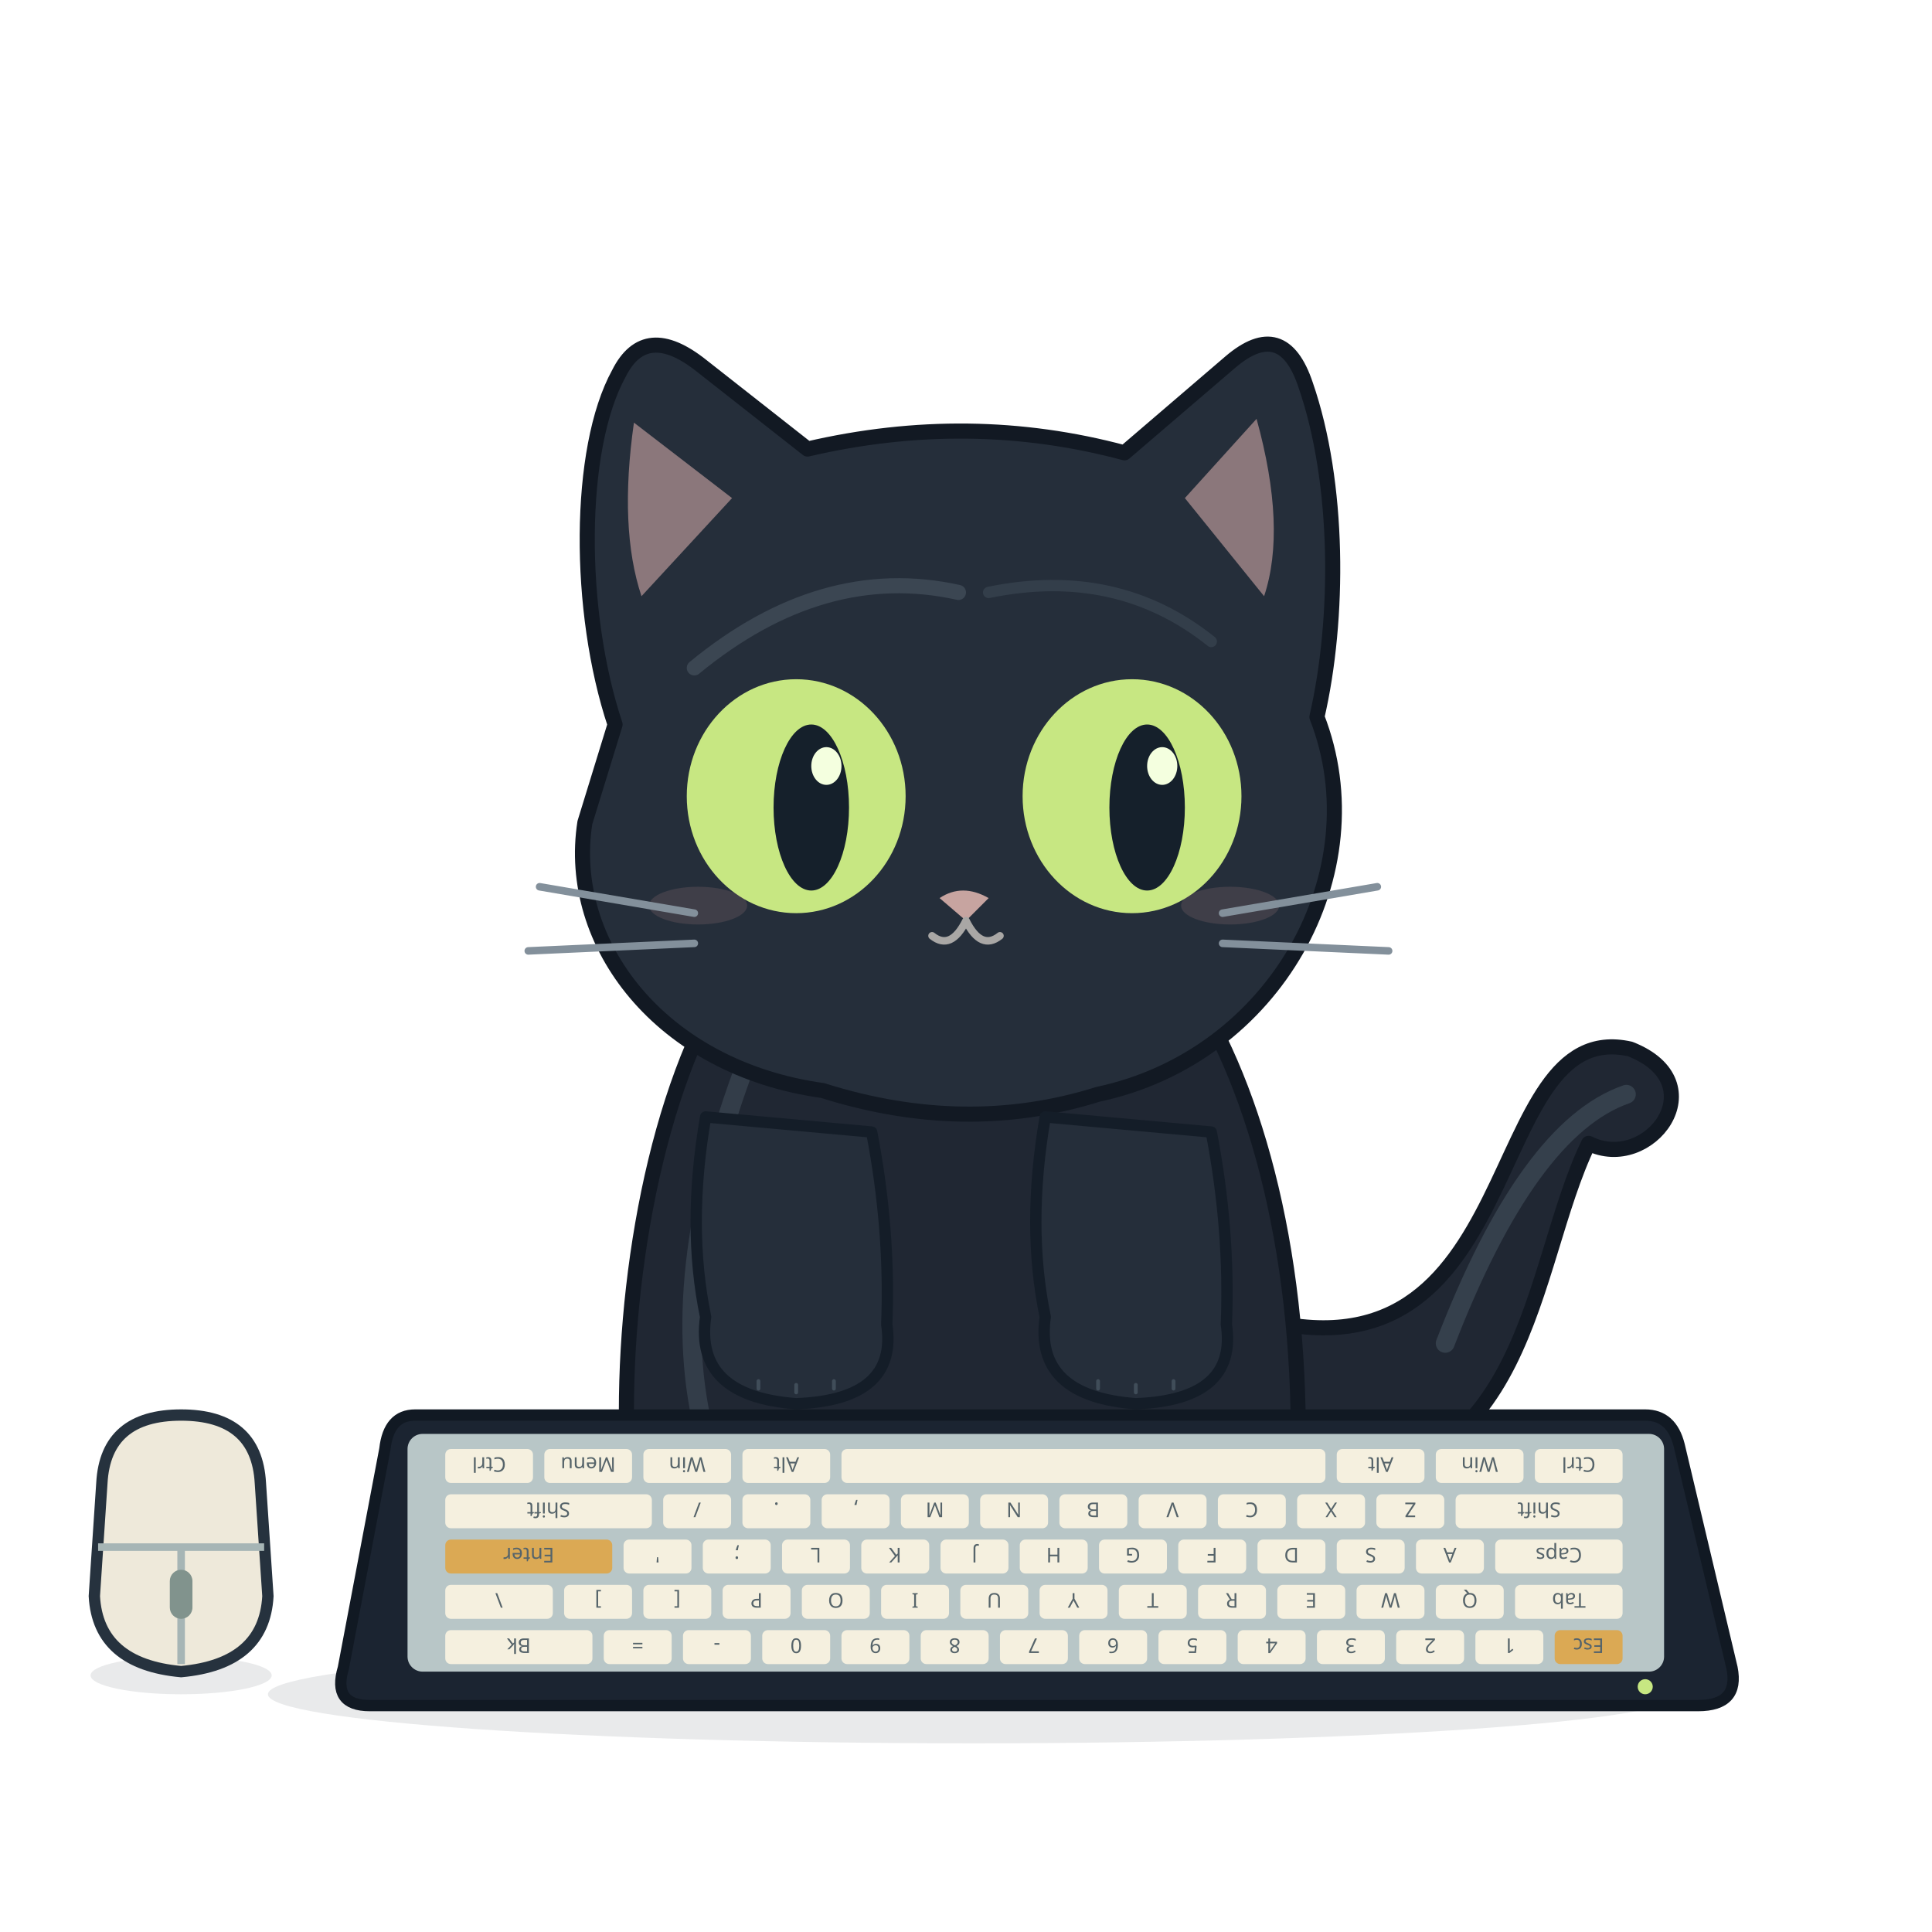
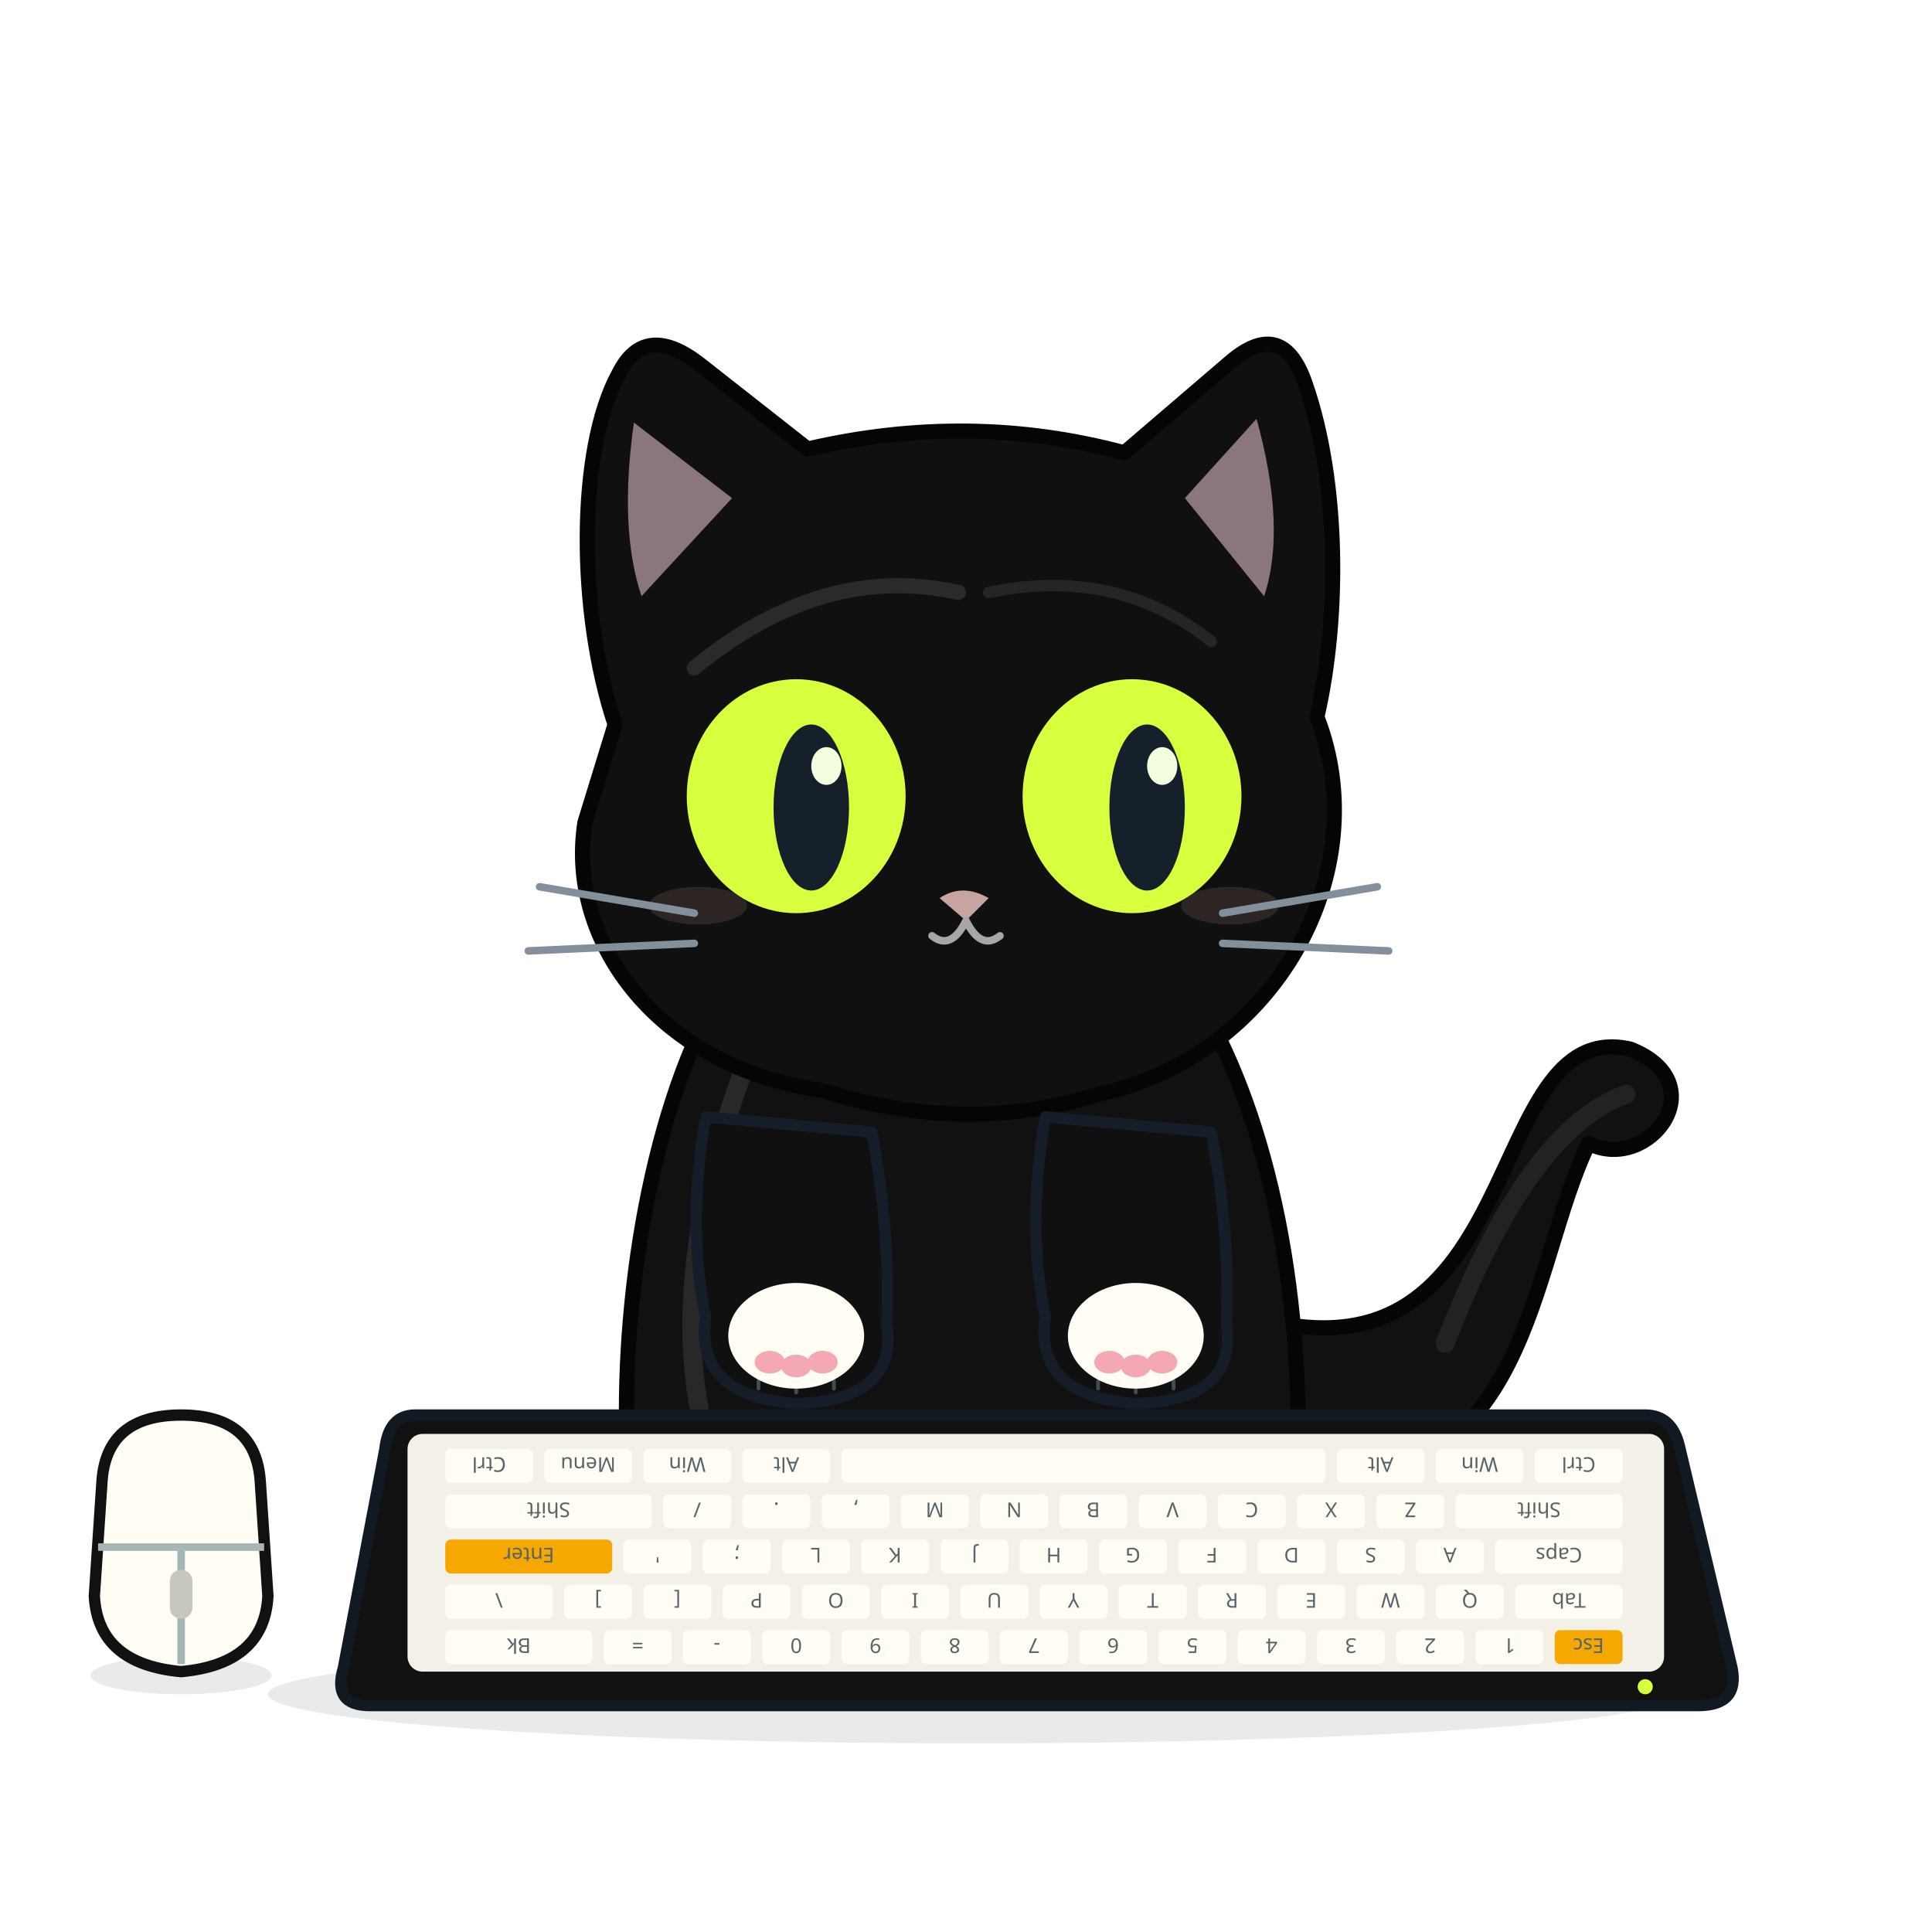
<svg xmlns="http://www.w3.org/2000/svg" width="512" height="512" viewBox="0 0 512 512">
  <ellipse cx="258" cy="449" rx="187" ry="13" fill="#17212d18" />
-   <path d="M 332 349 C 406 370 392 269 432 278 C 455 287 437 311 421 303 C 405 336 406 395 345 393 Z" fill="#202733" stroke="#121923" stroke-width="4" stroke-linejoin="round" />
-   <path d="M 383 356 Q 405 299 431 290" fill="none" stroke="#35404c" stroke-width="5" stroke-linecap="round" />
-   <path d="M 198 252 C 176 280 166 332 166 374 Q 163 407 195 413 L 316 413 Q 349 410 344 374 C 343 321 329 278 310 254 Z" fill="#202733" stroke="#121923" stroke-width="4" stroke-linecap="round" stroke-linejoin="round" />
-   <path d="M 198 281 Q 176 339 187 381" fill="none" stroke="#333d49" stroke-width="5" stroke-linecap="round" stroke-linejoin="round" />
+   <path d="M 332 349 C 406 370 392 269 432 278 C 455 287 437 311 421 303 C 405 336 406 395 345 393 Z" fill="#111111" stroke="#050505" stroke-width="4" stroke-linejoin="round" />
+   <path d="M 383 356 Q 405 299 431 290" fill="none" stroke="#222222" stroke-width="5" stroke-linecap="round" />
+   <path d="M 198 252 C 176 280 166 332 166 374 Q 163 407 195 413 L 316 413 Q 349 410 344 374 C 343 321 329 278 310 254 Z" fill="#111111" stroke="#050505" stroke-width="4" stroke-linecap="round" stroke-linejoin="round" />
+   <path d="M 198 281 Q 176 339 187 381" fill="none" stroke="#282828" stroke-width="5" stroke-linecap="round" stroke-linejoin="round" />
  <ellipse cx="210" cy="398" rx="36" ry="20" fill="#151d28" />
  <ellipse cx="303" cy="398" rx="36" ry="20" fill="#151d28" />
-   <path d="M 163 192 C 153 162 153 119 164 99 Q 171 85 186 97 L 214 119 Q 257 109 298 120 L 326 96 Q 340 84 346 102 C 355 128 355 164 349 190 C 365 231 338 280 291 290 Q 256 301 218 289 C 175 283 150 250 155 218 Z" fill="#252e3a" stroke="#121923" stroke-width="4" stroke-linecap="round" stroke-linejoin="round" />
+   <path d="M 163 192 C 153 162 153 119 164 99 Q 171 85 186 97 L 214 119 Q 257 109 298 120 L 326 96 Q 340 84 346 102 C 355 128 355 164 349 190 C 365 231 338 280 291 290 Q 256 301 218 289 C 175 283 150 250 155 218 Z" fill="#101010" stroke="#050505" stroke-width="4" stroke-linecap="round" stroke-linejoin="round" />
  <path d="M 168 112 Q 164 140 170 158 L 194 132 Z" fill="#8b777b" stroke="none" stroke-width="1" stroke-linecap="round" stroke-linejoin="round" />
  <path d="M 333 111 Q 341 140 335 158 L 314 132 Z" fill="#8b777b" stroke="none" stroke-width="1" stroke-linecap="round" stroke-linejoin="round" />
-   <path d="M 184 177 Q 218 149 254 157" fill="none" stroke="#3b4652" stroke-width="4" stroke-linecap="round" stroke-linejoin="round" />
-   <path d="M 262 157 Q 296 150 321 170" fill="none" stroke="#333e4a" stroke-width="3" stroke-linecap="round" stroke-linejoin="round" />
-   <ellipse cx="211" cy="211" rx="29" ry="31" fill="#c7e782" />
+   <path d="M 184 177 Q 218 149 254 157" fill="none" stroke="#2a2a2a" stroke-width="4" stroke-linecap="round" stroke-linejoin="round" />
+   <path d="M 262 157 Q 296 150 321 170" fill="none" stroke="#252525" stroke-width="3" stroke-linecap="round" stroke-linejoin="round" />
+   <ellipse cx="211" cy="211" rx="29" ry="31" fill="#d8ff3e" />
  <ellipse cx="215" cy="214" rx="10" ry="22" fill="#15202b" />
  <ellipse cx="219" cy="203" rx="4" ry="5" fill="#f4ffdf" />
-   <ellipse cx="300" cy="211" rx="29" ry="31" fill="#c7e782" />
+   <ellipse cx="300" cy="211" rx="29" ry="31" fill="#d8ff3e" />
  <ellipse cx="304" cy="214" rx="10" ry="22" fill="#15202b" />
  <ellipse cx="308" cy="203" rx="4" ry="5" fill="#f4ffdf" />
  <ellipse cx="185" cy="240" rx="13" ry="5" fill="#db9e9e24" />
  <ellipse cx="326" cy="240" rx="13" ry="5" fill="#db9e9e24" />
  <path d="M 249 238 Q 255 234 262 238 L 256 244 Z" fill="#c7a4a0" stroke="none" stroke-width="1" stroke-linecap="round" stroke-linejoin="round" />
  <path d="M 256 244 Q 252 252 247 248 M 256 244 Q 260 252 265 248" fill="none" stroke="#a9a7a5" stroke-width="2" stroke-linecap="round" stroke-linejoin="round" />
  <path d="M 184 242 L 143 235" fill="none" stroke="#83909b" stroke-width="2" stroke-linecap="round" stroke-linejoin="round" />
  <path d="M 184 250 L 140 252" fill="none" stroke="#83909b" stroke-width="2" stroke-linecap="round" stroke-linejoin="round" />
  <path d="M 324 242 L 365 235" fill="none" stroke="#83909b" stroke-width="2" stroke-linecap="round" stroke-linejoin="round" />
  <path d="M 324 250 L 368 252" fill="none" stroke="#83909b" stroke-width="2" stroke-linecap="round" stroke-linejoin="round" />
-   <path d="M 110 375 L 436 375 Q 443 375 445 383 L 459 442 Q 461 452 450 452 L 98 452 Q 88 452 91 442 L 102 384 Q 103 375 110 375 Z" fill="#1b2431" stroke="#111923" stroke-width="3" stroke-linecap="round" stroke-linejoin="round" />
-   <rect x="108" y="380" width="333" height="63" rx="4" fill="#b8c6c7" />
+   <path d="M 110 375 L 436 375 Q 443 375 445 383 L 459 442 Q 461 452 450 452 L 98 452 Q 88 452 91 442 L 102 384 Q 103 375 110 375 Z" fill="#111111" stroke="#111923" stroke-width="3" stroke-linecap="round" stroke-linejoin="round" />
+   <rect x="108" y="380" width="333" height="63" rx="4" fill="#f3f0e8" />
  <g transform="rotate(180 275 409)">
-     <rect x="120" y="377" width="18" height="9" rx="1.5" fill="#dba954" />
+     <rect x="120" y="377" width="18" height="9" rx="1.5" fill="#f4a800" />
    <text x="129.0" y="383.8" text-anchor="middle" font-family="sans-serif" font-size="5.4" fill="#56646a">Esc</text>
-     <rect x="141" y="377" width="18" height="9" rx="1.5" fill="#f5f0df" />
+     <rect x="141" y="377" width="18" height="9" rx="1.5" fill="#fffdf4" />
    <text x="150.0" y="383.8" text-anchor="middle" font-family="sans-serif" font-size="5.4" fill="#56646a">1</text>
-     <rect x="162" y="377" width="18" height="9" rx="1.5" fill="#f5f0df" />
+     <rect x="162" y="377" width="18" height="9" rx="1.5" fill="#fffdf4" />
    <text x="171.0" y="383.8" text-anchor="middle" font-family="sans-serif" font-size="5.4" fill="#56646a">2</text>
-     <rect x="183" y="377" width="18" height="9" rx="1.5" fill="#f5f0df" />
+     <rect x="183" y="377" width="18" height="9" rx="1.5" fill="#fffdf4" />
    <text x="192.0" y="383.8" text-anchor="middle" font-family="sans-serif" font-size="5.4" fill="#56646a">3</text>
-     <rect x="204" y="377" width="18" height="9" rx="1.5" fill="#f5f0df" />
+     <rect x="204" y="377" width="18" height="9" rx="1.5" fill="#fffdf4" />
    <text x="213.0" y="383.8" text-anchor="middle" font-family="sans-serif" font-size="5.4" fill="#56646a">4</text>
-     <rect x="225" y="377" width="18" height="9" rx="1.5" fill="#f5f0df" />
+     <rect x="225" y="377" width="18" height="9" rx="1.5" fill="#fffdf4" />
    <text x="234.0" y="383.8" text-anchor="middle" font-family="sans-serif" font-size="5.4" fill="#56646a">5</text>
-     <rect x="246" y="377" width="18" height="9" rx="1.5" fill="#f5f0df" />
+     <rect x="246" y="377" width="18" height="9" rx="1.5" fill="#fffdf4" />
    <text x="255.0" y="383.8" text-anchor="middle" font-family="sans-serif" font-size="5.4" fill="#56646a">6</text>
-     <rect x="267" y="377" width="18" height="9" rx="1.5" fill="#f5f0df" />
+     <rect x="267" y="377" width="18" height="9" rx="1.5" fill="#fffdf4" />
    <text x="276.0" y="383.8" text-anchor="middle" font-family="sans-serif" font-size="5.4" fill="#56646a">7</text>
-     <rect x="288" y="377" width="18" height="9" rx="1.5" fill="#f5f0df" />
+     <rect x="288" y="377" width="18" height="9" rx="1.5" fill="#fffdf4" />
    <text x="297.0" y="383.8" text-anchor="middle" font-family="sans-serif" font-size="5.4" fill="#56646a">8</text>
-     <rect x="309" y="377" width="18" height="9" rx="1.5" fill="#f5f0df" />
+     <rect x="309" y="377" width="18" height="9" rx="1.5" fill="#fffdf4" />
    <text x="318.0" y="383.8" text-anchor="middle" font-family="sans-serif" font-size="5.4" fill="#56646a">9</text>
-     <rect x="330" y="377" width="18" height="9" rx="1.5" fill="#f5f0df" />
+     <rect x="330" y="377" width="18" height="9" rx="1.5" fill="#fffdf4" />
    <text x="339.0" y="383.8" text-anchor="middle" font-family="sans-serif" font-size="5.4" fill="#56646a">0</text>
-     <rect x="351" y="377" width="18" height="9" rx="1.5" fill="#f5f0df" />
+     <rect x="351" y="377" width="18" height="9" rx="1.5" fill="#fffdf4" />
    <text x="360.0" y="383.8" text-anchor="middle" font-family="sans-serif" font-size="5.4" fill="#56646a">-</text>
-     <rect x="372" y="377" width="18" height="9" rx="1.5" fill="#f5f0df" />
+     <rect x="372" y="377" width="18" height="9" rx="1.5" fill="#fffdf4" />
    <text x="381.0" y="383.8" text-anchor="middle" font-family="sans-serif" font-size="5.4" fill="#56646a">=</text>
-     <rect x="393" y="377" width="39" height="9" rx="1.5" fill="#f5f0df" />
+     <rect x="393" y="377" width="39" height="9" rx="1.5" fill="#fffdf4" />
    <text x="412.5" y="383.8" text-anchor="middle" font-family="sans-serif" font-size="5.4" fill="#56646a">Bk</text>
-     <rect x="120" y="389" width="28.5" height="9" rx="1.5" fill="#f5f0df" />
+     <rect x="120" y="389" width="28.5" height="9" rx="1.5" fill="#fffdf4" />
    <text x="134.25" y="395.8" text-anchor="middle" font-family="sans-serif" font-size="5.4" fill="#56646a">Tab</text>
-     <rect x="151.5" y="389" width="18" height="9" rx="1.5" fill="#f5f0df" />
+     <rect x="151.5" y="389" width="18" height="9" rx="1.5" fill="#fffdf4" />
    <text x="160.5" y="395.8" text-anchor="middle" font-family="sans-serif" font-size="5.4" fill="#56646a">Q</text>
-     <rect x="172.5" y="389" width="18" height="9" rx="1.5" fill="#f5f0df" />
+     <rect x="172.5" y="389" width="18" height="9" rx="1.5" fill="#fffdf4" />
    <text x="181.5" y="395.8" text-anchor="middle" font-family="sans-serif" font-size="5.4" fill="#56646a">W</text>
-     <rect x="193.5" y="389" width="18" height="9" rx="1.5" fill="#f5f0df" />
+     <rect x="193.5" y="389" width="18" height="9" rx="1.5" fill="#fffdf4" />
    <text x="202.5" y="395.8" text-anchor="middle" font-family="sans-serif" font-size="5.4" fill="#56646a">E</text>
-     <rect x="214.5" y="389" width="18" height="9" rx="1.5" fill="#f5f0df" />
+     <rect x="214.5" y="389" width="18" height="9" rx="1.5" fill="#fffdf4" />
    <text x="223.5" y="395.8" text-anchor="middle" font-family="sans-serif" font-size="5.4" fill="#56646a">R</text>
-     <rect x="235.5" y="389" width="18" height="9" rx="1.5" fill="#f5f0df" />
+     <rect x="235.5" y="389" width="18" height="9" rx="1.5" fill="#fffdf4" />
    <text x="244.5" y="395.8" text-anchor="middle" font-family="sans-serif" font-size="5.4" fill="#56646a">T</text>
-     <rect x="256.5" y="389" width="18" height="9" rx="1.5" fill="#f5f0df" />
+     <rect x="256.5" y="389" width="18" height="9" rx="1.5" fill="#fffdf4" />
    <text x="265.5" y="395.8" text-anchor="middle" font-family="sans-serif" font-size="5.4" fill="#56646a">Y</text>
-     <rect x="277.5" y="389" width="18" height="9" rx="1.5" fill="#f5f0df" />
+     <rect x="277.5" y="389" width="18" height="9" rx="1.5" fill="#fffdf4" />
    <text x="286.5" y="395.8" text-anchor="middle" font-family="sans-serif" font-size="5.4" fill="#56646a">U</text>
-     <rect x="298.5" y="389" width="18" height="9" rx="1.5" fill="#f5f0df" />
+     <rect x="298.5" y="389" width="18" height="9" rx="1.5" fill="#fffdf4" />
    <text x="307.5" y="395.8" text-anchor="middle" font-family="sans-serif" font-size="5.4" fill="#56646a">I</text>
-     <rect x="319.5" y="389" width="18" height="9" rx="1.5" fill="#f5f0df" />
+     <rect x="319.5" y="389" width="18" height="9" rx="1.5" fill="#fffdf4" />
    <text x="328.5" y="395.8" text-anchor="middle" font-family="sans-serif" font-size="5.4" fill="#56646a">O</text>
-     <rect x="340.5" y="389" width="18" height="9" rx="1.5" fill="#f5f0df" />
+     <rect x="340.5" y="389" width="18" height="9" rx="1.5" fill="#fffdf4" />
    <text x="349.5" y="395.8" text-anchor="middle" font-family="sans-serif" font-size="5.4" fill="#56646a">P</text>
-     <rect x="361.5" y="389" width="18" height="9" rx="1.5" fill="#f5f0df" />
+     <rect x="361.5" y="389" width="18" height="9" rx="1.5" fill="#fffdf4" />
    <text x="370.5" y="395.8" text-anchor="middle" font-family="sans-serif" font-size="5.4" fill="#56646a">[</text>
-     <rect x="382.5" y="389" width="18" height="9" rx="1.5" fill="#f5f0df" />
+     <rect x="382.5" y="389" width="18" height="9" rx="1.5" fill="#fffdf4" />
    <text x="391.5" y="395.8" text-anchor="middle" font-family="sans-serif" font-size="5.4" fill="#56646a">]</text>
-     <rect x="403.5" y="389" width="28.5" height="9" rx="1.5" fill="#f5f0df" />
+     <rect x="403.5" y="389" width="28.5" height="9" rx="1.5" fill="#fffdf4" />
    <text x="417.75" y="395.8" text-anchor="middle" font-family="sans-serif" font-size="5.4" fill="#56646a">\</text>
-     <rect x="120" y="401" width="33.75" height="9" rx="1.5" fill="#f5f0df" />
+     <rect x="120" y="401" width="33.75" height="9" rx="1.5" fill="#fffdf4" />
    <text x="136.875" y="407.8" text-anchor="middle" font-family="sans-serif" font-size="5.4" fill="#56646a">Caps</text>
-     <rect x="156.75" y="401" width="18" height="9" rx="1.5" fill="#f5f0df" />
+     <rect x="156.75" y="401" width="18" height="9" rx="1.5" fill="#fffdf4" />
    <text x="165.75" y="407.8" text-anchor="middle" font-family="sans-serif" font-size="5.4" fill="#56646a">A</text>
-     <rect x="177.75" y="401" width="18" height="9" rx="1.5" fill="#f5f0df" />
+     <rect x="177.75" y="401" width="18" height="9" rx="1.5" fill="#fffdf4" />
    <text x="186.75" y="407.8" text-anchor="middle" font-family="sans-serif" font-size="5.4" fill="#56646a">S</text>
-     <rect x="198.75" y="401" width="18" height="9" rx="1.5" fill="#f5f0df" />
+     <rect x="198.75" y="401" width="18" height="9" rx="1.5" fill="#fffdf4" />
    <text x="207.75" y="407.8" text-anchor="middle" font-family="sans-serif" font-size="5.4" fill="#56646a">D</text>
-     <rect x="219.75" y="401" width="18" height="9" rx="1.5" fill="#f5f0df" />
+     <rect x="219.75" y="401" width="18" height="9" rx="1.5" fill="#fffdf4" />
    <text x="228.75" y="407.8" text-anchor="middle" font-family="sans-serif" font-size="5.4" fill="#56646a">F</text>
-     <rect x="240.75" y="401" width="18" height="9" rx="1.5" fill="#f5f0df" />
+     <rect x="240.75" y="401" width="18" height="9" rx="1.5" fill="#fffdf4" />
    <text x="249.75" y="407.8" text-anchor="middle" font-family="sans-serif" font-size="5.4" fill="#56646a">G</text>
-     <rect x="261.75" y="401" width="18" height="9" rx="1.5" fill="#f5f0df" />
+     <rect x="261.75" y="401" width="18" height="9" rx="1.5" fill="#fffdf4" />
    <text x="270.75" y="407.8" text-anchor="middle" font-family="sans-serif" font-size="5.4" fill="#56646a">H</text>
-     <rect x="282.75" y="401" width="18" height="9" rx="1.5" fill="#f5f0df" />
+     <rect x="282.75" y="401" width="18" height="9" rx="1.5" fill="#fffdf4" />
    <text x="291.75" y="407.8" text-anchor="middle" font-family="sans-serif" font-size="5.4" fill="#56646a">J</text>
-     <rect x="303.75" y="401" width="18" height="9" rx="1.5" fill="#f5f0df" />
+     <rect x="303.75" y="401" width="18" height="9" rx="1.5" fill="#fffdf4" />
    <text x="312.75" y="407.8" text-anchor="middle" font-family="sans-serif" font-size="5.4" fill="#56646a">K</text>
-     <rect x="324.75" y="401" width="18" height="9" rx="1.5" fill="#f5f0df" />
+     <rect x="324.75" y="401" width="18" height="9" rx="1.5" fill="#fffdf4" />
    <text x="333.75" y="407.8" text-anchor="middle" font-family="sans-serif" font-size="5.4" fill="#56646a">L</text>
-     <rect x="345.75" y="401" width="18" height="9" rx="1.5" fill="#f5f0df" />
+     <rect x="345.75" y="401" width="18" height="9" rx="1.5" fill="#fffdf4" />
    <text x="354.75" y="407.8" text-anchor="middle" font-family="sans-serif" font-size="5.4" fill="#56646a">;</text>
-     <rect x="366.75" y="401" width="18" height="9" rx="1.5" fill="#f5f0df" />
+     <rect x="366.75" y="401" width="18" height="9" rx="1.5" fill="#fffdf4" />
    <text x="375.75" y="407.8" text-anchor="middle" font-family="sans-serif" font-size="5.4" fill="#56646a">'</text>
-     <rect x="387.75" y="401" width="44.25" height="9" rx="1.5" fill="#dba954" />
+     <rect x="387.75" y="401" width="44.25" height="9" rx="1.5" fill="#f4a800" />
    <text x="409.875" y="407.8" text-anchor="middle" font-family="sans-serif" font-size="5.4" fill="#56646a">Enter</text>
-     <rect x="120" y="413" width="44.25" height="9" rx="1.5" fill="#f5f0df" />
+     <rect x="120" y="413" width="44.25" height="9" rx="1.5" fill="#fffdf4" />
    <text x="142.125" y="419.8" text-anchor="middle" font-family="sans-serif" font-size="5.4" fill="#56646a">Shift</text>
-     <rect x="167.25" y="413" width="18" height="9" rx="1.5" fill="#f5f0df" />
+     <rect x="167.25" y="413" width="18" height="9" rx="1.5" fill="#fffdf4" />
    <text x="176.25" y="419.8" text-anchor="middle" font-family="sans-serif" font-size="5.4" fill="#56646a">Z</text>
-     <rect x="188.25" y="413" width="18" height="9" rx="1.5" fill="#f5f0df" />
+     <rect x="188.25" y="413" width="18" height="9" rx="1.5" fill="#fffdf4" />
    <text x="197.25" y="419.8" text-anchor="middle" font-family="sans-serif" font-size="5.4" fill="#56646a">X</text>
-     <rect x="209.25" y="413" width="18" height="9" rx="1.5" fill="#f5f0df" />
+     <rect x="209.25" y="413" width="18" height="9" rx="1.5" fill="#fffdf4" />
    <text x="218.25" y="419.8" text-anchor="middle" font-family="sans-serif" font-size="5.4" fill="#56646a">C</text>
-     <rect x="230.25" y="413" width="18" height="9" rx="1.5" fill="#f5f0df" />
+     <rect x="230.25" y="413" width="18" height="9" rx="1.5" fill="#fffdf4" />
    <text x="239.25" y="419.8" text-anchor="middle" font-family="sans-serif" font-size="5.4" fill="#56646a">V</text>
-     <rect x="251.25" y="413" width="18" height="9" rx="1.5" fill="#f5f0df" />
+     <rect x="251.25" y="413" width="18" height="9" rx="1.5" fill="#fffdf4" />
    <text x="260.25" y="419.8" text-anchor="middle" font-family="sans-serif" font-size="5.4" fill="#56646a">B</text>
-     <rect x="272.25" y="413" width="18" height="9" rx="1.5" fill="#f5f0df" />
+     <rect x="272.25" y="413" width="18" height="9" rx="1.5" fill="#fffdf4" />
    <text x="281.25" y="419.8" text-anchor="middle" font-family="sans-serif" font-size="5.4" fill="#56646a">N</text>
-     <rect x="293.25" y="413" width="18" height="9" rx="1.5" fill="#f5f0df" />
+     <rect x="293.25" y="413" width="18" height="9" rx="1.5" fill="#fffdf4" />
    <text x="302.25" y="419.8" text-anchor="middle" font-family="sans-serif" font-size="5.4" fill="#56646a">M</text>
-     <rect x="314.25" y="413" width="18" height="9" rx="1.5" fill="#f5f0df" />
+     <rect x="314.25" y="413" width="18" height="9" rx="1.5" fill="#fffdf4" />
    <text x="323.25" y="419.8" text-anchor="middle" font-family="sans-serif" font-size="5.4" fill="#56646a">,</text>
-     <rect x="335.25" y="413" width="18" height="9" rx="1.5" fill="#f5f0df" />
+     <rect x="335.25" y="413" width="18" height="9" rx="1.5" fill="#fffdf4" />
    <text x="344.25" y="419.8" text-anchor="middle" font-family="sans-serif" font-size="5.4" fill="#56646a">.</text>
-     <rect x="356.25" y="413" width="18" height="9" rx="1.5" fill="#f5f0df" />
+     <rect x="356.25" y="413" width="18" height="9" rx="1.5" fill="#fffdf4" />
    <text x="365.25" y="419.8" text-anchor="middle" font-family="sans-serif" font-size="5.4" fill="#56646a">/</text>
-     <rect x="377.25" y="413" width="54.75" height="9" rx="1.5" fill="#f5f0df" />
+     <rect x="377.25" y="413" width="54.75" height="9" rx="1.5" fill="#fffdf4" />
    <text x="404.625" y="419.8" text-anchor="middle" font-family="sans-serif" font-size="5.4" fill="#56646a">Shift</text>
-     <rect x="120" y="425" width="23.25" height="9" rx="1.5" fill="#f5f0df" />
+     <rect x="120" y="425" width="23.25" height="9" rx="1.5" fill="#fffdf4" />
    <text x="131.625" y="431.8" text-anchor="middle" font-family="sans-serif" font-size="5.4" fill="#56646a">Ctrl</text>
-     <rect x="146.25" y="425" width="23.25" height="9" rx="1.5" fill="#f5f0df" />
+     <rect x="146.25" y="425" width="23.25" height="9" rx="1.5" fill="#fffdf4" />
    <text x="157.875" y="431.8" text-anchor="middle" font-family="sans-serif" font-size="5.4" fill="#56646a">Win</text>
-     <rect x="172.5" y="425" width="23.25" height="9" rx="1.5" fill="#f5f0df" />
+     <rect x="172.5" y="425" width="23.25" height="9" rx="1.5" fill="#fffdf4" />
    <text x="184.125" y="431.8" text-anchor="middle" font-family="sans-serif" font-size="5.4" fill="#56646a">Alt</text>
-     <rect x="198.75" y="425" width="128.25" height="9" rx="1.5" fill="#f5f0df" />
+     <rect x="198.75" y="425" width="128.25" height="9" rx="1.5" fill="#fffdf4" />
    <text x="262.875" y="431.8" text-anchor="middle" font-family="sans-serif" font-size="5.4" fill="#56646a" />
-     <rect x="330.0" y="425" width="23.25" height="9" rx="1.5" fill="#f5f0df" />
+     <rect x="330.0" y="425" width="23.25" height="9" rx="1.5" fill="#fffdf4" />
    <text x="341.625" y="431.8" text-anchor="middle" font-family="sans-serif" font-size="5.4" fill="#56646a">Alt</text>
-     <rect x="356.25" y="425" width="23.25" height="9" rx="1.5" fill="#f5f0df" />
+     <rect x="356.25" y="425" width="23.25" height="9" rx="1.5" fill="#fffdf4" />
    <text x="367.875" y="431.8" text-anchor="middle" font-family="sans-serif" font-size="5.4" fill="#56646a">Win</text>
-     <rect x="382.5" y="425" width="23.25" height="9" rx="1.5" fill="#f5f0df" />
+     <rect x="382.5" y="425" width="23.25" height="9" rx="1.5" fill="#fffdf4" />
    <text x="394.125" y="431.8" text-anchor="middle" font-family="sans-serif" font-size="5.4" fill="#56646a">Menu</text>
-     <rect x="408.75" y="425" width="23.25" height="9" rx="1.5" fill="#f5f0df" />
+     <rect x="408.75" y="425" width="23.25" height="9" rx="1.5" fill="#fffdf4" />
    <text x="420.375" y="431.8" text-anchor="middle" font-family="sans-serif" font-size="5.4" fill="#56646a">Ctrl</text>
  </g>
-   <ellipse cx="436" cy="447" rx="2" ry="2" fill="#c7e782" />
+   <ellipse cx="436" cy="447" rx="2" ry="2" fill="#d8ff3e" />
  <g transform="translate(0 0)">
    <ellipse cx="48" cy="444" rx="24" ry="5" fill="#17212d18" />
-     <path d="M 27 393 Q 28 375 48 375 Q 68 375 69 393 L 71 423 Q 70 441 48 443 Q 26 441 25 423 Z" fill="#eee9da" stroke="#26323e" stroke-width="3" />
+     <path d="M 27 393 Q 28 375 48 375 Q 68 375 69 393 L 71 423 Q 70 441 48 443 Q 26 441 25 423 Z" fill="#fffdf4" stroke="#111111" stroke-width="3" />
    <path d="M 26 410 H 70 M 48 410 V 441" fill="none" stroke="#a6b5b5" stroke-width="2" />
-     <rect x="45" y="416" width="6" height="13" rx="3" fill="#81938d" />
+     <rect x="45" y="416" width="6" height="13" rx="3" fill="#c7c7bd" />
  </g>
-   <path d="M 187 296 Q 182 325 187 349 Q 184 370 211 372 Q 238 371 235 351 Q 236 326 231 300 Z" fill="#252e3a" stroke="#141d28" stroke-width="3" stroke-linecap="round" stroke-linejoin="round" />
+   <path d="M 187 296 Q 182 325 187 349 Q 184 370 211 372 Q 238 371 235 351 Q 236 326 231 300 Z" fill="#101010" stroke="#141d28" stroke-width="3" stroke-linecap="round" stroke-linejoin="round" />
  <path d="M 201 366 l 0 2 M 211 367 l 0 2 M 221 366 l 0 2" fill="none" stroke="#404d59" stroke-width="1" stroke-linecap="round" stroke-linejoin="round" />
-   <path d="M 277 296 Q 272 325 277 349 Q 274 370 301 372 Q 328 371 325 351 Q 326 326 321 300 Z" fill="#252e3a" stroke="#141d28" stroke-width="3" stroke-linecap="round" stroke-linejoin="round" />
+   <ellipse cx="211" cy="354" rx="18" ry="14" fill="#fffdf4" />
+   <ellipse cx="204" cy="361" rx="4" ry="3" fill="#f4a8b5" />
+   <ellipse cx="211" cy="362" rx="4" ry="3" fill="#f4a8b5" />
+   <ellipse cx="218" cy="361" rx="4" ry="3" fill="#f4a8b5" />
+   <path d="M 277 296 Q 272 325 277 349 Q 274 370 301 372 Q 328 371 325 351 Q 326 326 321 300 Z" fill="#101010" stroke="#141d28" stroke-width="3" stroke-linecap="round" stroke-linejoin="round" />
  <path d="M 291 366 l 0 2 M 301 367 l 0 2 M 311 366 l 0 2" fill="none" stroke="#404d59" stroke-width="1" stroke-linecap="round" stroke-linejoin="round" />
+   <ellipse cx="301" cy="354" rx="18" ry="14" fill="#fffdf4" />
+   <ellipse cx="294" cy="361" rx="4" ry="3" fill="#f4a8b5" />
+   <ellipse cx="301" cy="362" rx="4" ry="3" fill="#f4a8b5" />
+   <ellipse cx="308" cy="361" rx="4" ry="3" fill="#f4a8b5" />
</svg>
